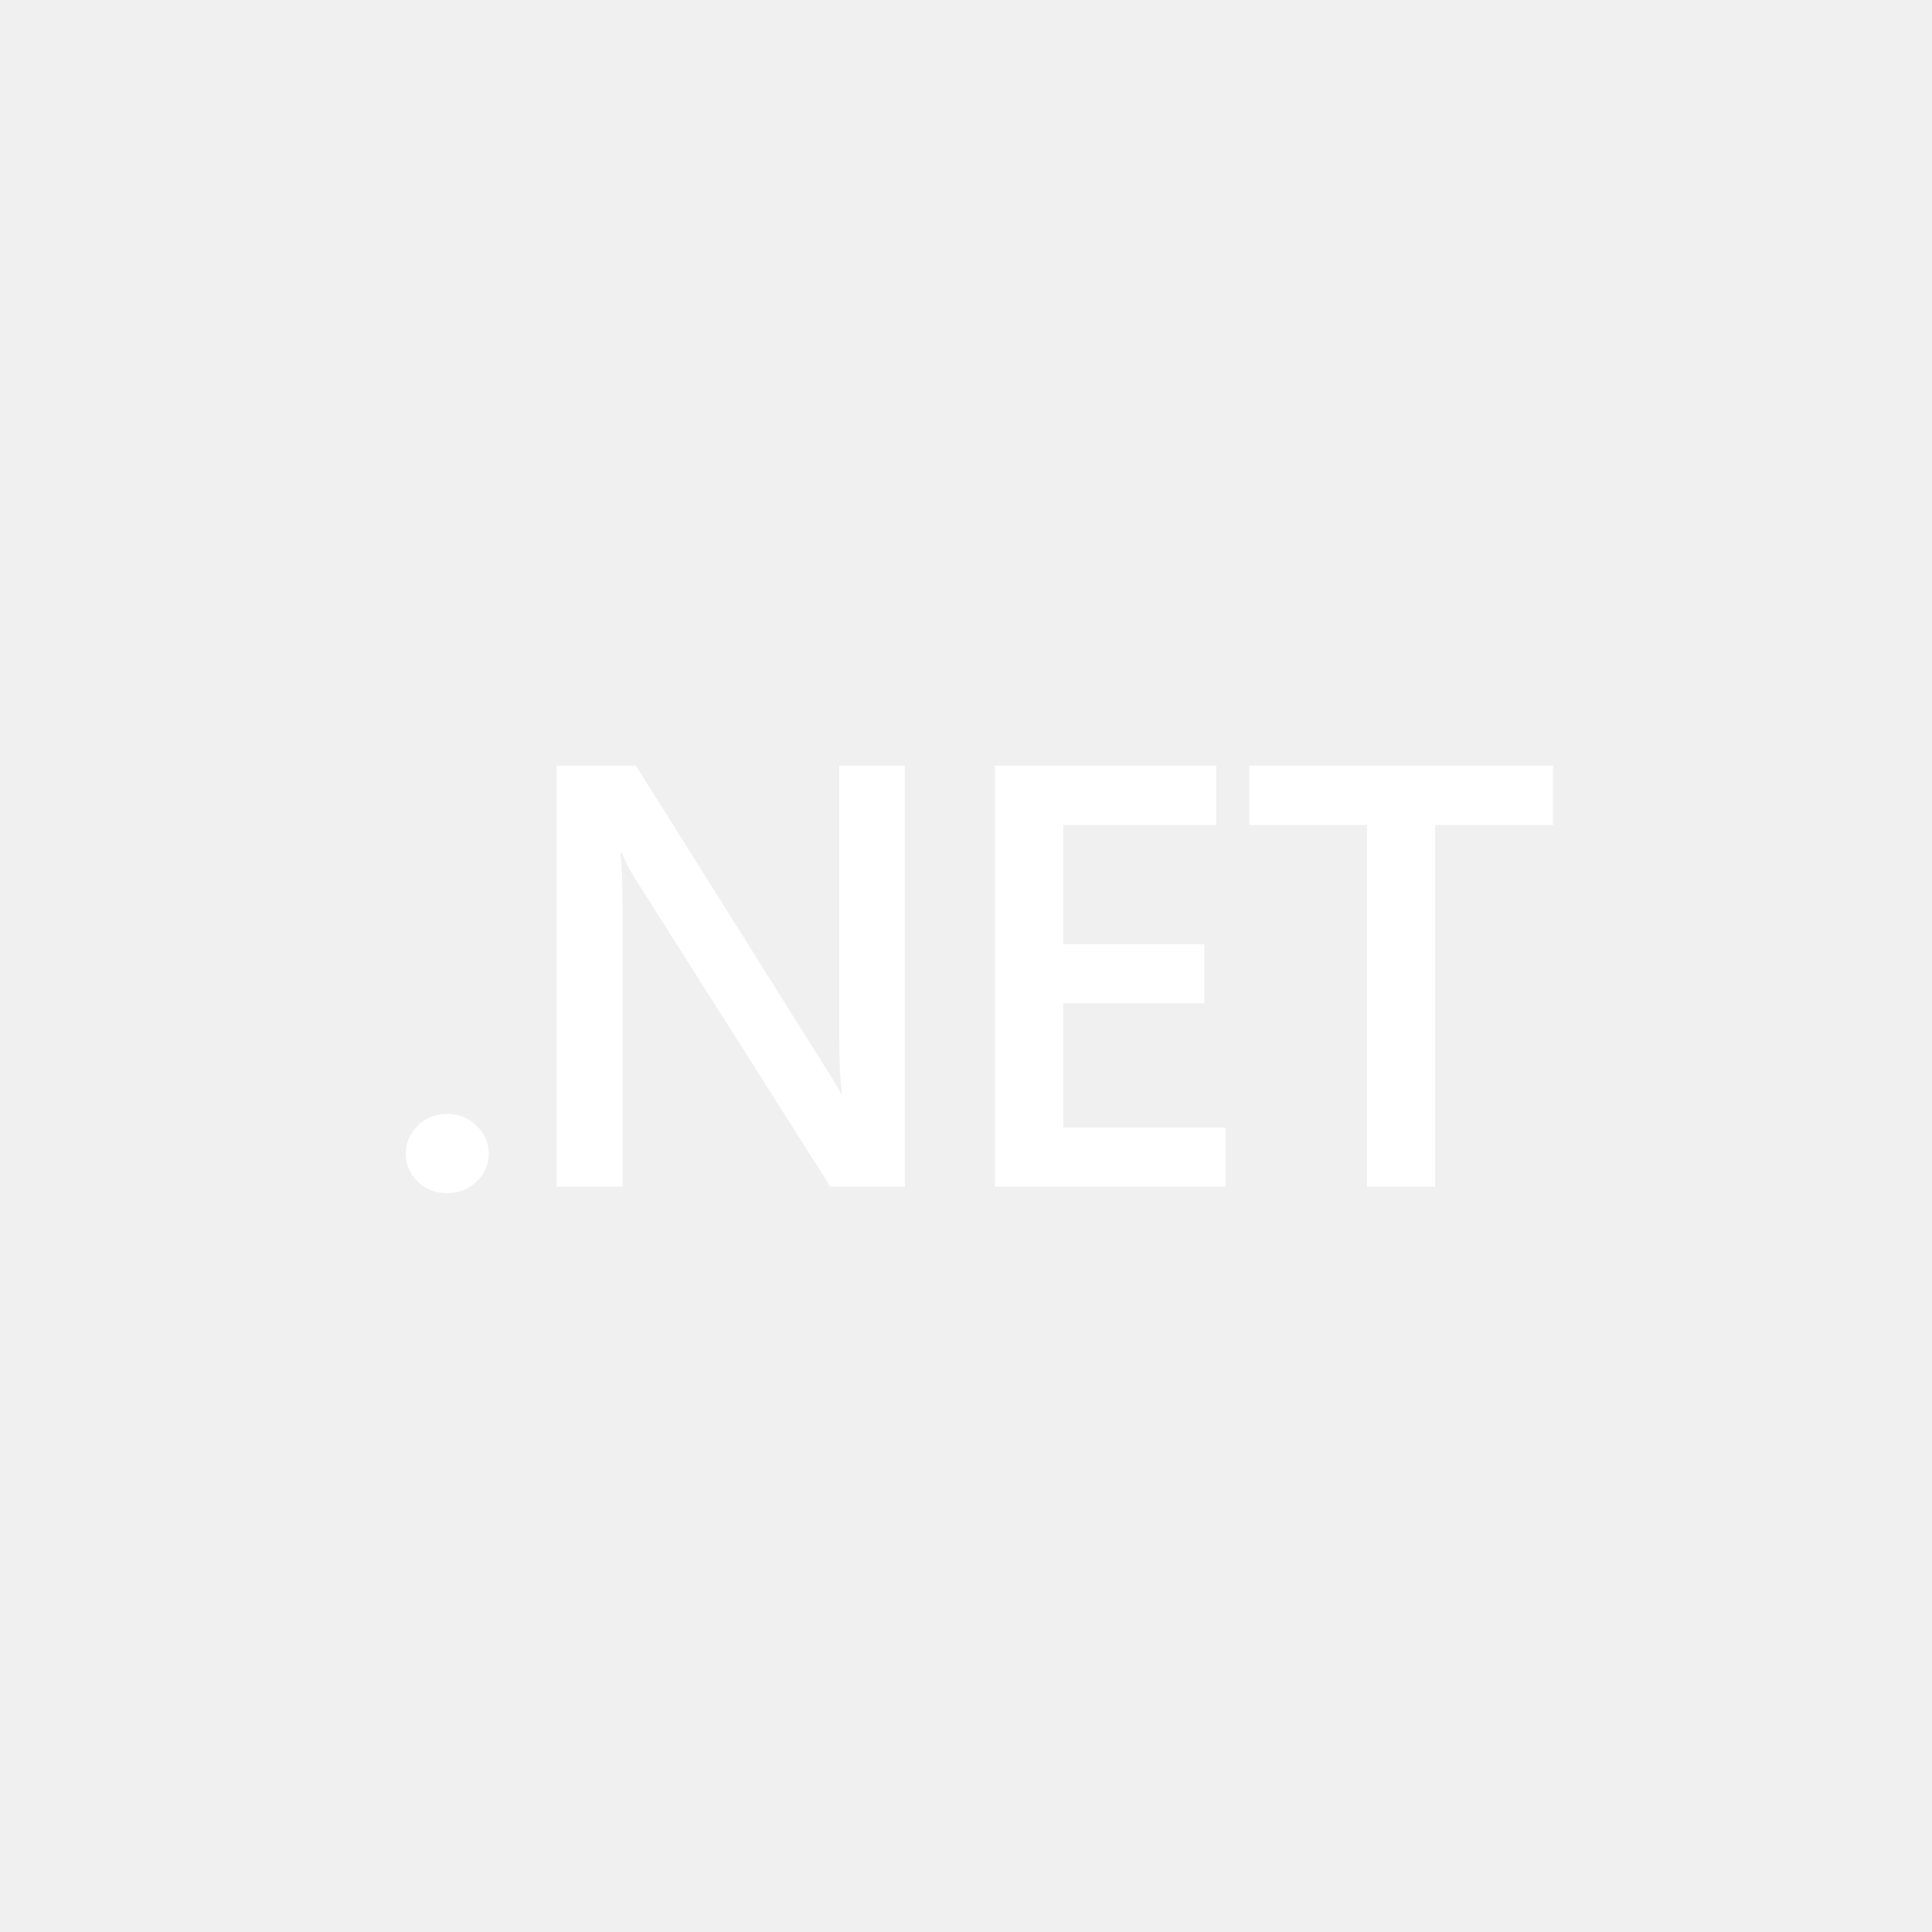
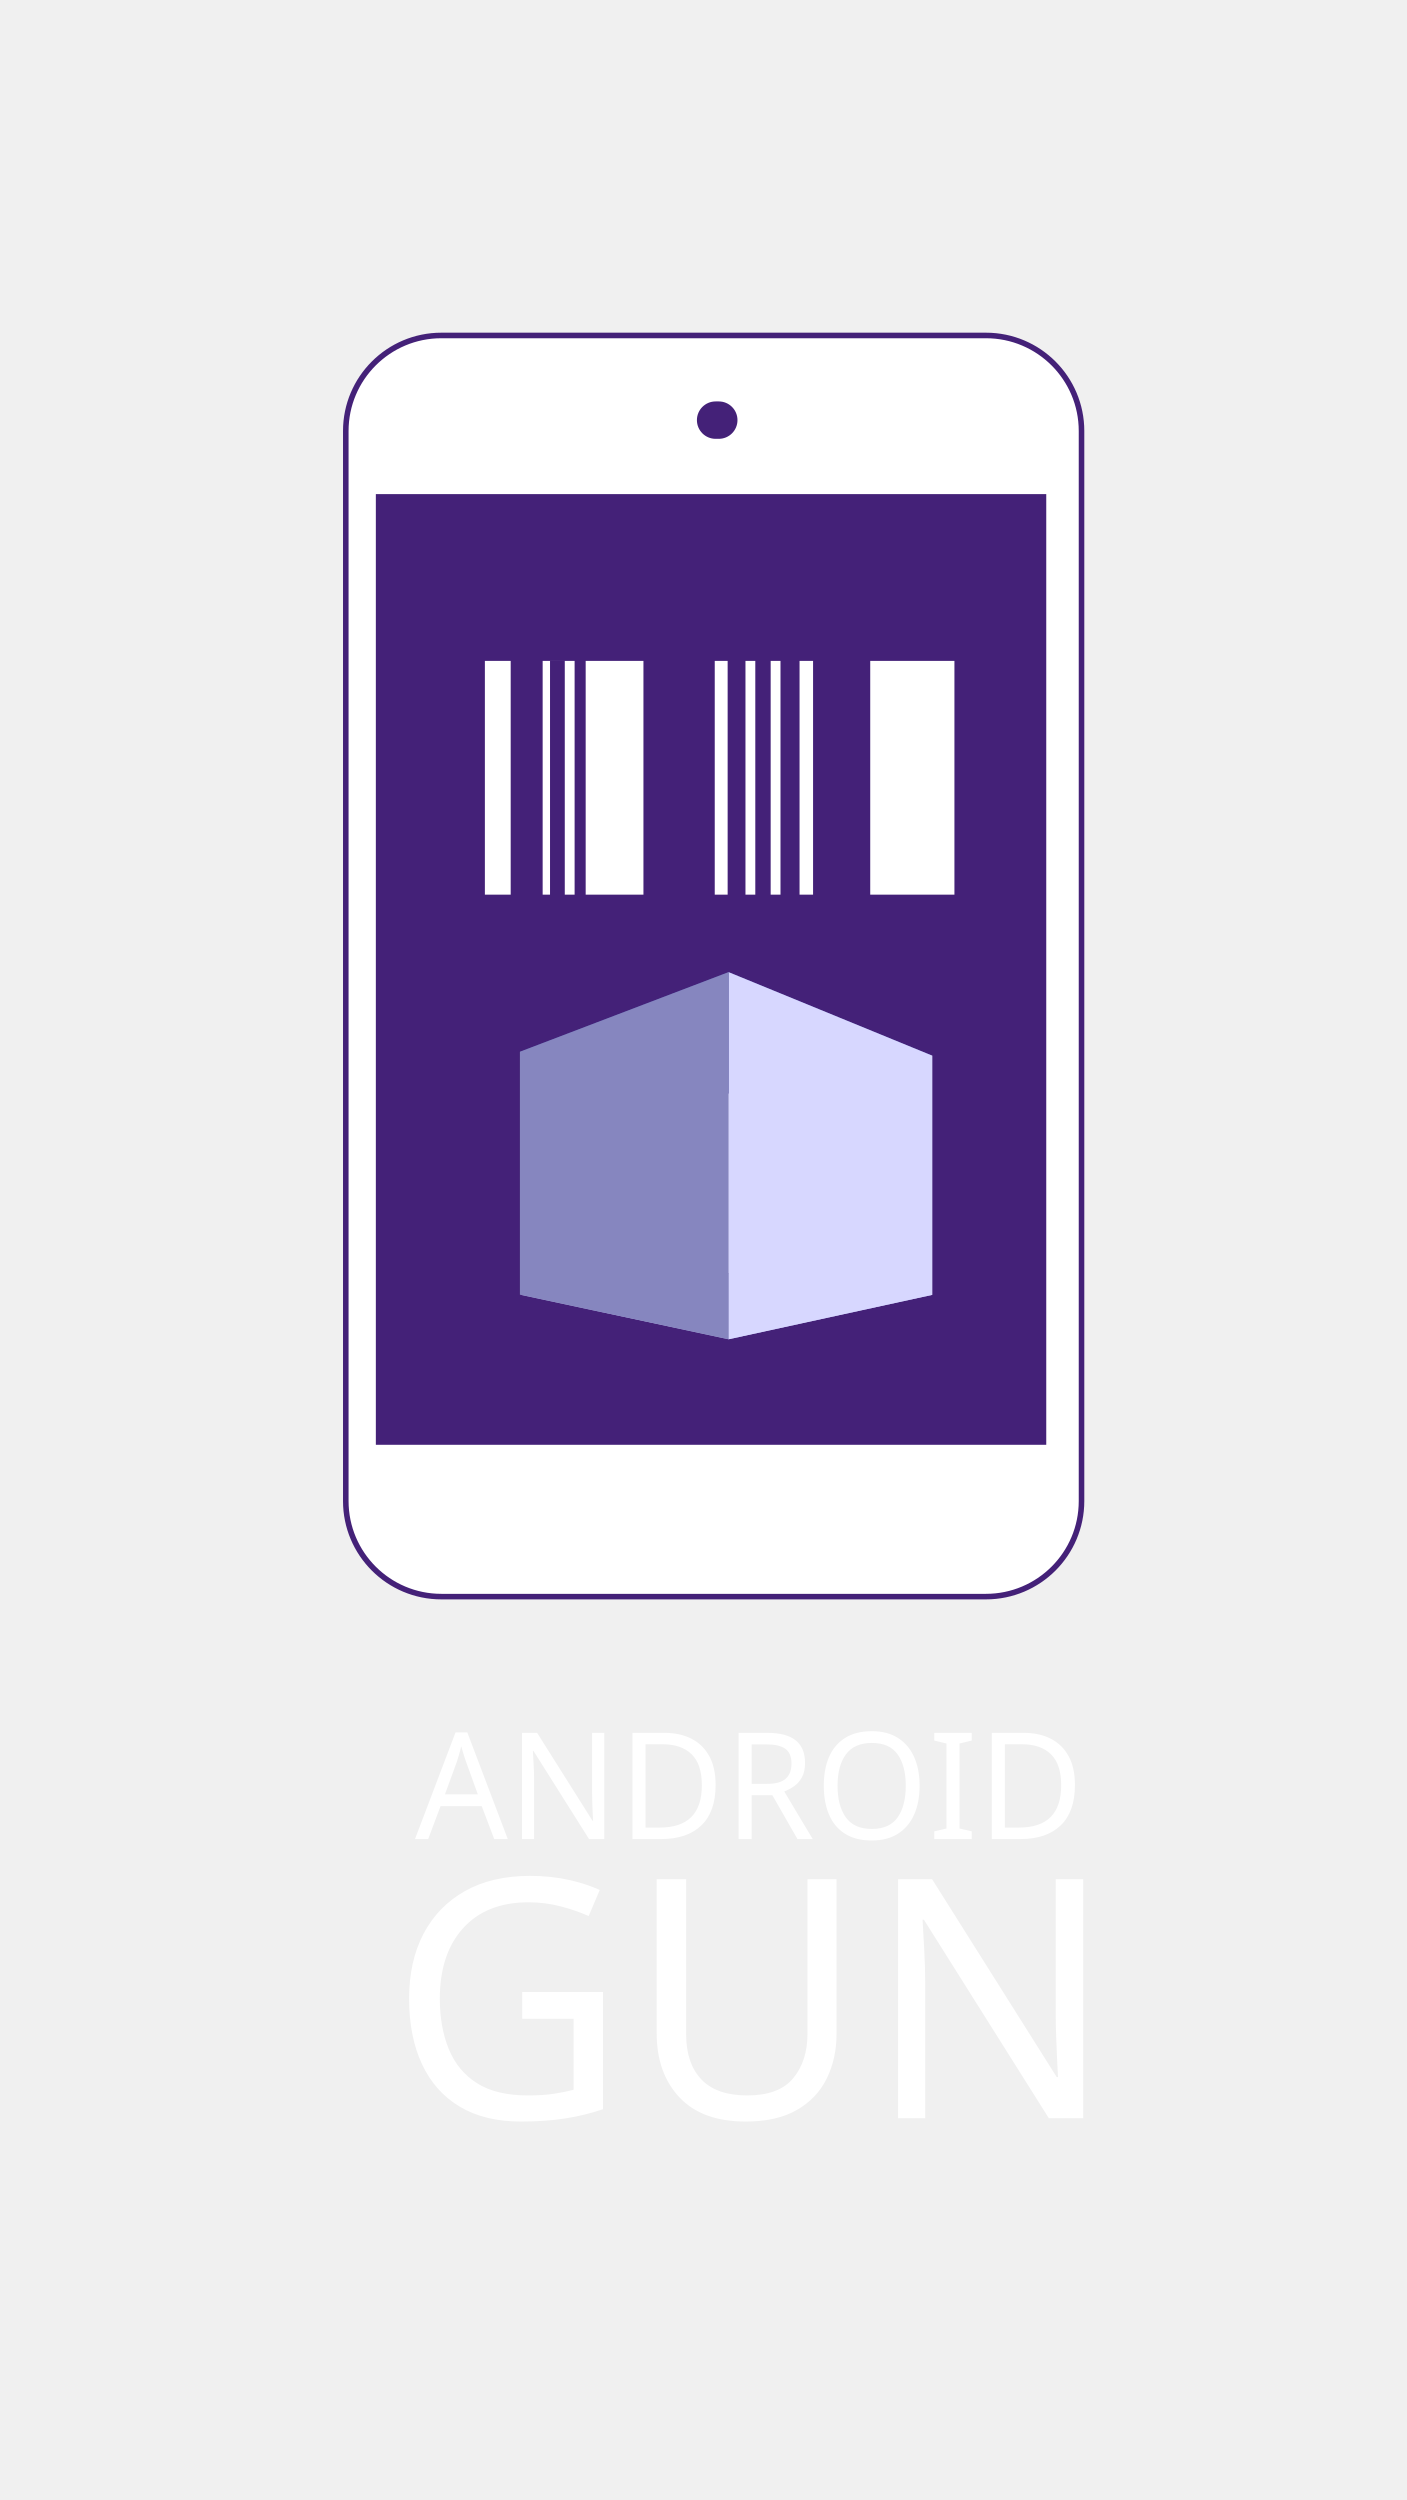
- <svg xmlns="http://www.w3.org/2000/svg" width="456" height="456" viewBox="0 0 456 456" version="1.1" xml:space="preserve" style="fill-rule:evenodd;clip-rule:evenodd;stroke-linejoin:round;stroke-miterlimit:2;">
-   <path d="m 105.5,281.609 c -2.703,0 -5.001,-0.9 -6.893,-2.702 -1.892,-1.848 -2.838,-4.042 -2.838,-6.582 0,-2.587 0.946,-4.804 2.838,-6.652 1.892,-1.848 4.19,-2.772 6.893,-2.772 2.748,0 5.068,0.924 6.96,2.772 1.937,1.848 2.906,4.064 2.906,6.652 0,2.54 -0.968,4.734 -2.906,6.582 -1.892,1.802 -4.212,2.702 -6.96,2.702 z" style="fill:#ffffff;fill-rule:nonzero;stroke-width:0.838" />
-   <path d="M 213.561,280.084 H 195.99 L 149.7,207.054 c -1.171,-1.848 -2.14,-3.765 -2.906,-5.751 h -0.406 c 0.361,2.125 0.541,6.675 0.541,13.65 v 65.132 h -15.543 v -99.36 h 18.719 l 44.737,71.298 c 1.892,2.957 3.109,4.989 3.649,6.098 h 0.27 c -0.45,-2.632 -0.676,-7.09 -0.676,-13.373 v -64.023 h 15.476 z" style="fill:#ffffff;fill-rule:nonzero;stroke-width:0.838" />
-   <path d="m 289.251,280.084 h -54.401 v -99.36 h 52.238 v 13.997 h -36.154 v 28.131 h 33.316 v 13.927 h -33.316 v 29.378 h 38.316 z" style="fill:#ffffff;fill-rule:nonzero;stroke-width:0.838" />
-   <path d="M 366.565,194.721 H 338.722 v 85.363 h -16.084 v -85.363 h -27.775 v -13.997 h 71.701 z" style="fill:#ffffff;fill-rule:nonzero;stroke-width:0.838" />
+ <svg xmlns="http://www.w3.org/2000/svg" width="360" height="640" viewBox="0 0 360 640" version="1.1" id="svg1">
+   <defs id="defs1">
+     <rect x="48.793" y="406.607" width="269.987" height="132.554" id="rect7" />
+     <rect x="62.618" y="419.619" width="267.548" height="113.037" id="rect6" />
+     <rect x="92.706" y="435.883" width="334.231" height="173.215" id="rect5" />
+     <rect x="91.893" y="405.794" width="209.809" height="117.103" id="rect4" />
+   </defs>
+   <g id="layer1">
+     <rect style="fill:#ffffff;fill-opacity:1;stroke:#442178;stroke-width:1.423;stroke-dasharray:none;stroke-dashoffset:0;stroke-opacity:1" id="rect1" width="188.348" height="322.855" x="88.522" y="85.878" ry="24.469" />
+     <rect style="fill:#442178;fill-opacity:1;stroke:#000000;stroke-width:79.982;stroke-dasharray:0, 879.814;stroke-dashoffset:0" id="rect2" width="171.624" height="243.375" x="96.216" y="126.492" ry="0" />
+     <rect style="fill:#442178;fill-opacity:1;stroke:#000000;stroke-width:81.642;stroke-dasharray:0, 898.074;stroke-dashoffset:0" id="rect3" width="10.384" height="9.575" x="178.41" y="102.766" ry="4.787" />
+     <g id="g4" style="fill:#ffffff;fill-opacity:1;stroke:#442178;stroke-width:0.5;stroke-dasharray:none;stroke-dashoffset:0;stroke-opacity:1">
+       <path id="path9" style="fill:#e9e9ff;fill-rule:evenodd;stroke:none;stroke-linejoin:round" d="m 186.144,279.95 52.494,-9.715 v 61.253 l -52.494,-5.598 z" points="238.638,270.236 238.638,331.489 186.144,325.891 186.144,279.95 " />
+       <path id="path4" style="fill:#353564;fill-rule:evenodd;stroke:none;stroke-width:0.389;stroke-linejoin:round" d="m 133.097,269.246 v 62.185 l 53.046,-5.54 v -45.941 z" points="133.097,331.431 186.144,325.891 186.144,279.95 133.097,269.246 " />
+       <path id="path8" style="fill:#afafde;fill-rule:evenodd;stroke:none;stroke-linejoin:round" d="m 133.097,331.431 53.418,11.423 52.122,-11.365 -52.494,-5.598 z" points="186.516,342.854 238.638,331.489 186.144,325.891 133.097,331.431 " />
+       <path id="path5" style="fill:#4d4d9f;fill-rule:evenodd;stroke:none;stroke-linejoin:round" d="m 133.097,269.246 53.418,-20.381 52.122,21.37 -52.494,9.715 z" points="186.516,248.865 238.638,270.236 186.144,279.95 133.097,269.246 " />
+       <path id="path7" style="fill:#d7d7ff;fill-rule:evenodd;stroke:none;stroke-linejoin:round" d="m 186.516,248.865 v 93.989 l 52.122,-11.365 v -61.253 z" points="186.516,342.854 238.638,331.489 238.638,270.236 186.516,248.865 " />
+       <path id="path6" style="fill:#8686bf;fill-rule:evenodd;stroke:none;stroke-linejoin:round" d="m 133.097,269.246 53.418,-20.381 v 93.989 L 133.097,331.431 Z" points="186.516,248.865 186.516,342.854 133.097,331.431 133.097,269.246 " />
+     </g>
+     <rect style="fill:#ffffff;fill-opacity:1;stroke:none;stroke-width:3.557;stroke-dasharray:none;stroke-dashoffset:0;stroke-opacity:1" id="rect20" width="120.204" height="59.841" x="124.129" y="169.19" rx="0" ry="0" />
+     <rect style="fill:#442178;fill-opacity:1;stroke:none;stroke-width:3.387;stroke-dasharray:none;stroke-dashoffset:0;stroke-opacity:1" id="rect21" width="8.181" height="60.888" x="130.737" y="168.591" />
+     <rect style="fill:#442178;fill-opacity:1;stroke:none;stroke-width:3.356;stroke-dasharray:none;stroke-dashoffset:0;stroke-opacity:1" id="rect22" width="3.776" height="60.589" x="140.807" y="169.04" />
+     <rect style="fill:#442178;fill-opacity:1;stroke:none;stroke-width:3.36;stroke-dasharray:none;stroke-dashoffset:0;stroke-opacity:1" id="rect23" width="2.832" height="60.589" x="147.1" y="168.89" />
+     <rect style="fill:#442178;fill-opacity:1;stroke:none;stroke-width:3.376;stroke-dasharray:none;stroke-dashoffset:0;stroke-opacity:1" id="rect24" width="18.251" height="60.888" x="164.722" y="168.741" />
+     <rect style="fill:#442178;fill-opacity:1;stroke:none;stroke-width:3.414;stroke-dasharray:none;stroke-dashoffset:0;stroke-opacity:1" id="rect25" width="4.563" height="60.888" x="186.277" y="168.741" />
+     <rect style="fill:#442178;fill-opacity:1;stroke:none;stroke-width:3.39;stroke-dasharray:none;stroke-dashoffset:0;stroke-opacity:1" id="rect26" width="3.933" height="60.738" x="193.357" y="168.89" />
+     <rect style="fill:#442178;fill-opacity:1;stroke:none;stroke-width:3.375;stroke-dasharray:none;stroke-dashoffset:0;stroke-opacity:1" id="rect27" width="4.877" height="60.589" x="199.807" y="168.591" />
+     <rect style="fill:#442178;fill-opacity:1;stroke:none;stroke-width:3.444;stroke-dasharray:none;stroke-dashoffset:0;stroke-opacity:1" id="rect28" width="14.632" height="60.439" x="208.146" y="168.89" />
+     <text xml:space="preserve" id="text6" style="font-style:normal;font-variant:normal;font-weight:normal;font-stretch:normal;font-size:32px;font-family:Bahnschrift;-inkscape-font-specification:'Bahnschrift, Normal';font-variant-ligatures:normal;font-variant-caps:normal;font-variant-numeric:normal;font-variant-east-asian:normal;white-space:pre;shape-inside:url(#rect7);display:inline;fill:#ffffff;fill-opacity:1;stroke:none;stroke-width:0.2" transform="matrix(1.16292,0,0,1.190123,49.49756,-48.11136)">
+       <tspan x="48.793" y="436.014" id="tspan1">ANDROID</tspan>
+     </text>
+     <text xml:space="preserve" style="font-style:normal;font-variant:normal;font-weight:normal;font-stretch:normal;font-size:84.704px;font-family:Bahnschrift;-inkscape-font-specification:'Bahnschrift, Normal';font-variant-ligatures:normal;font-variant-caps:normal;font-variant-numeric:normal;font-variant-east-asian:normal;fill:#ffffff;fill-opacity:1;stroke:none;stroke-width:0.235" x="100.778" y="536.029" id="text7" transform="scale(0.9885051,1.011629)">
+       <tspan id="tspan7" x="100.778" y="536.029" style="stroke-width:0.235">GUN</tspan>
+     </text>
+   </g>
</svg>
